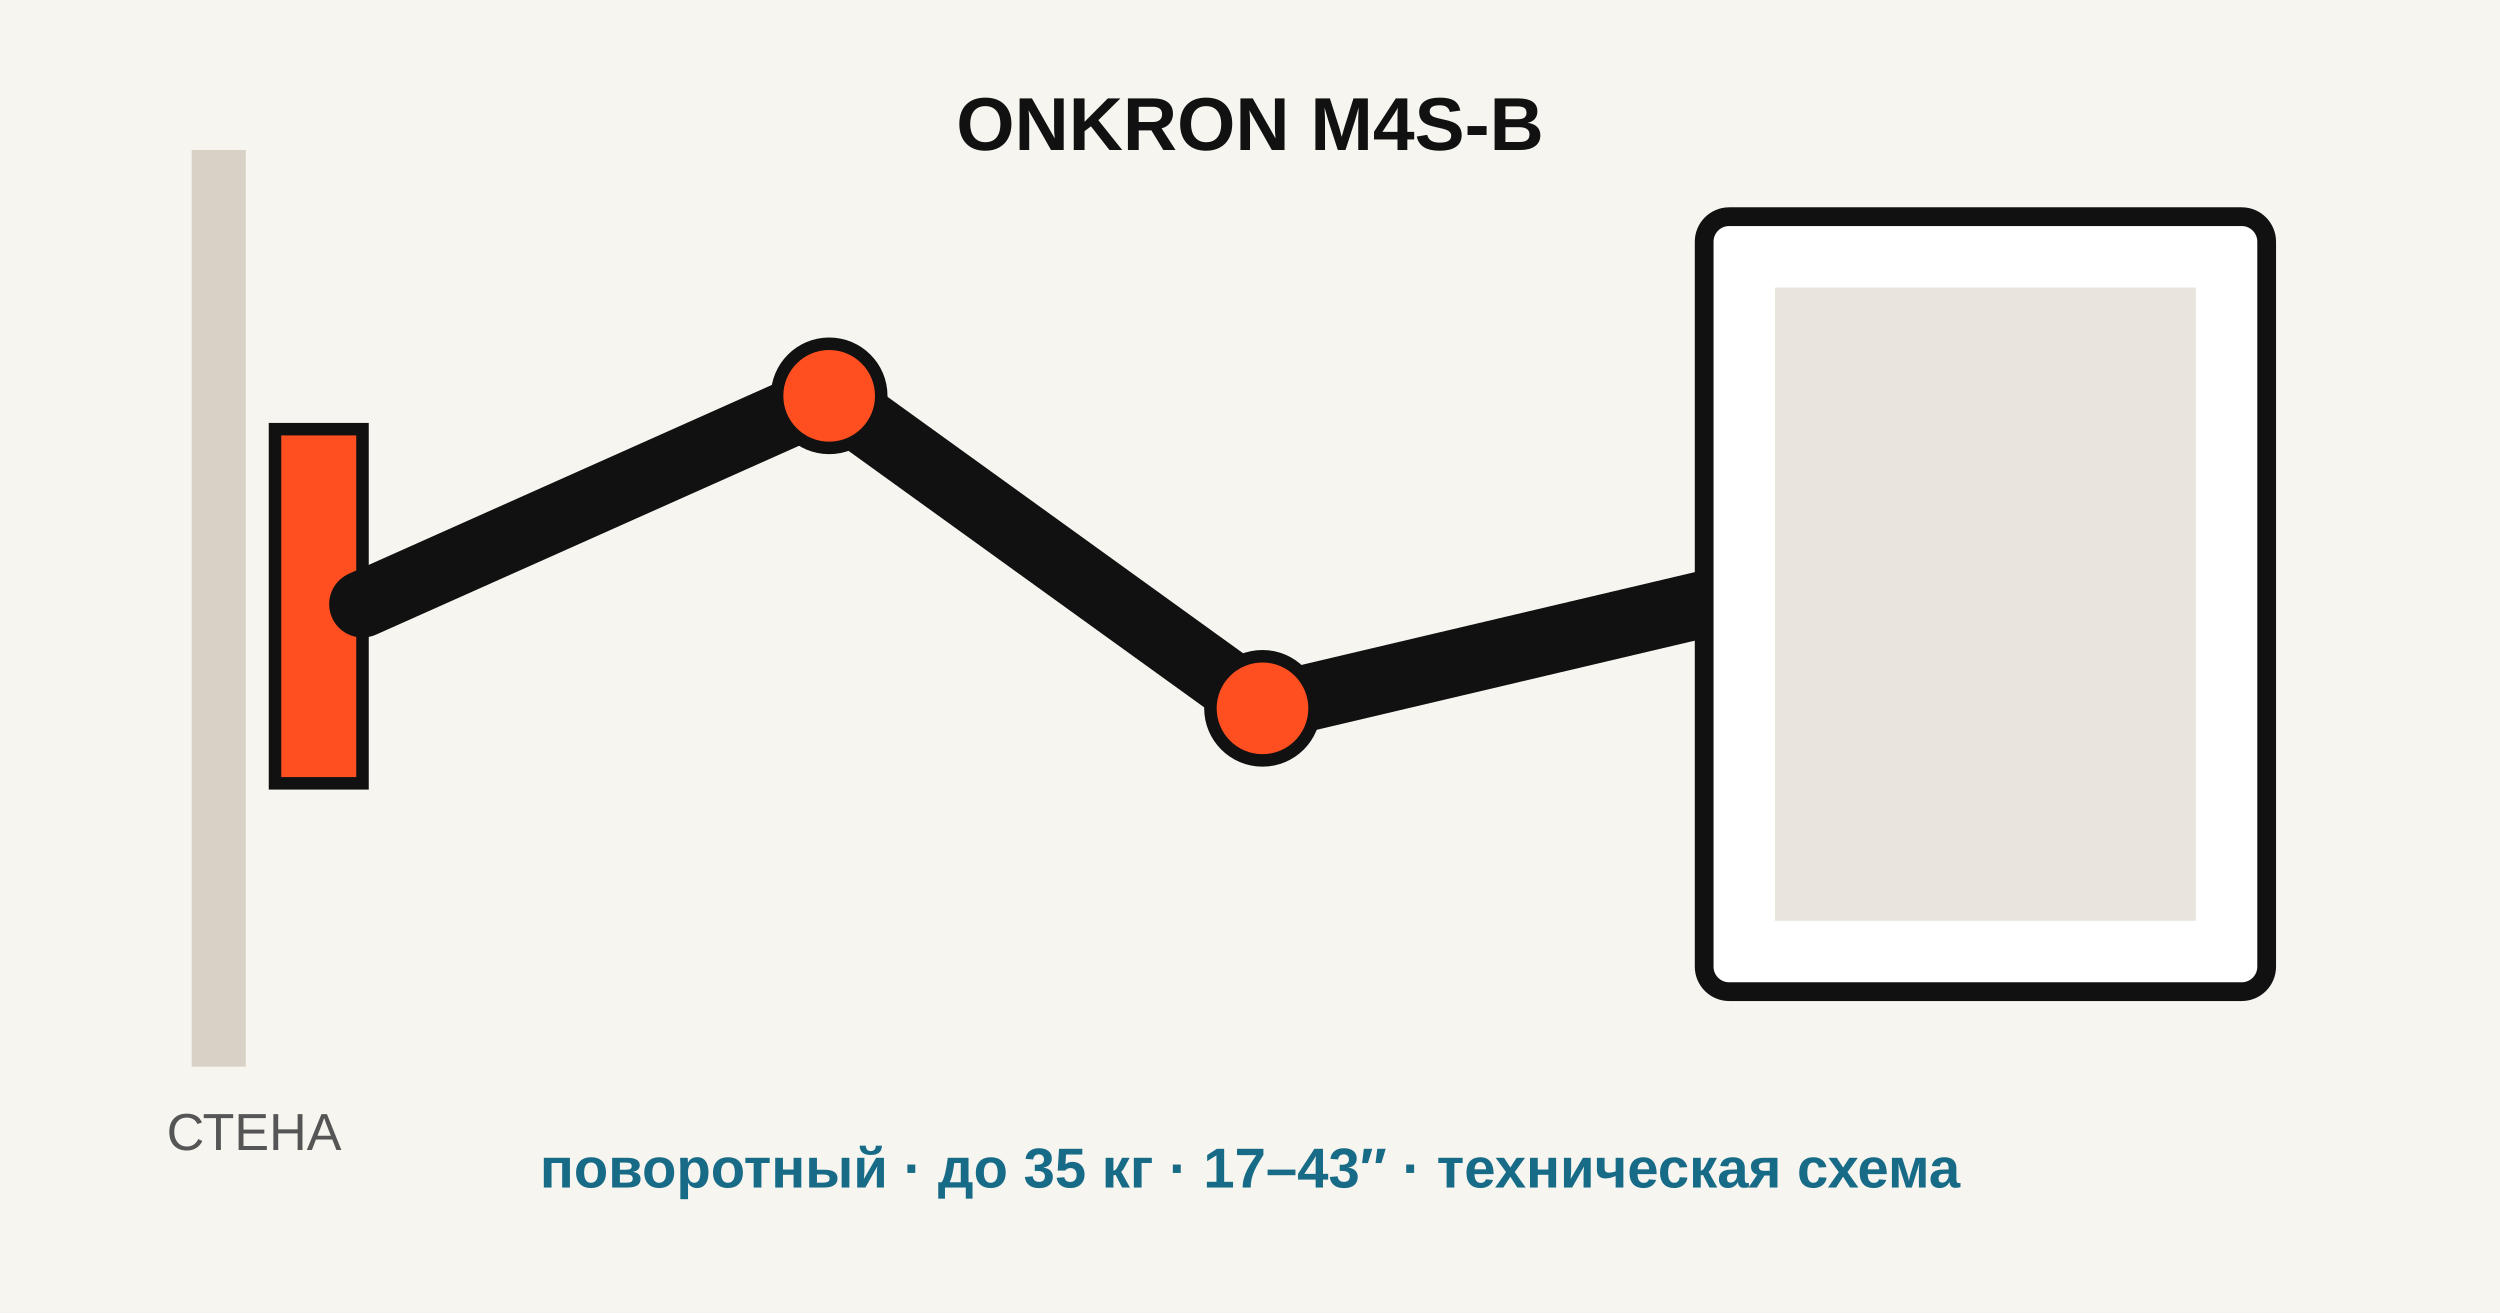
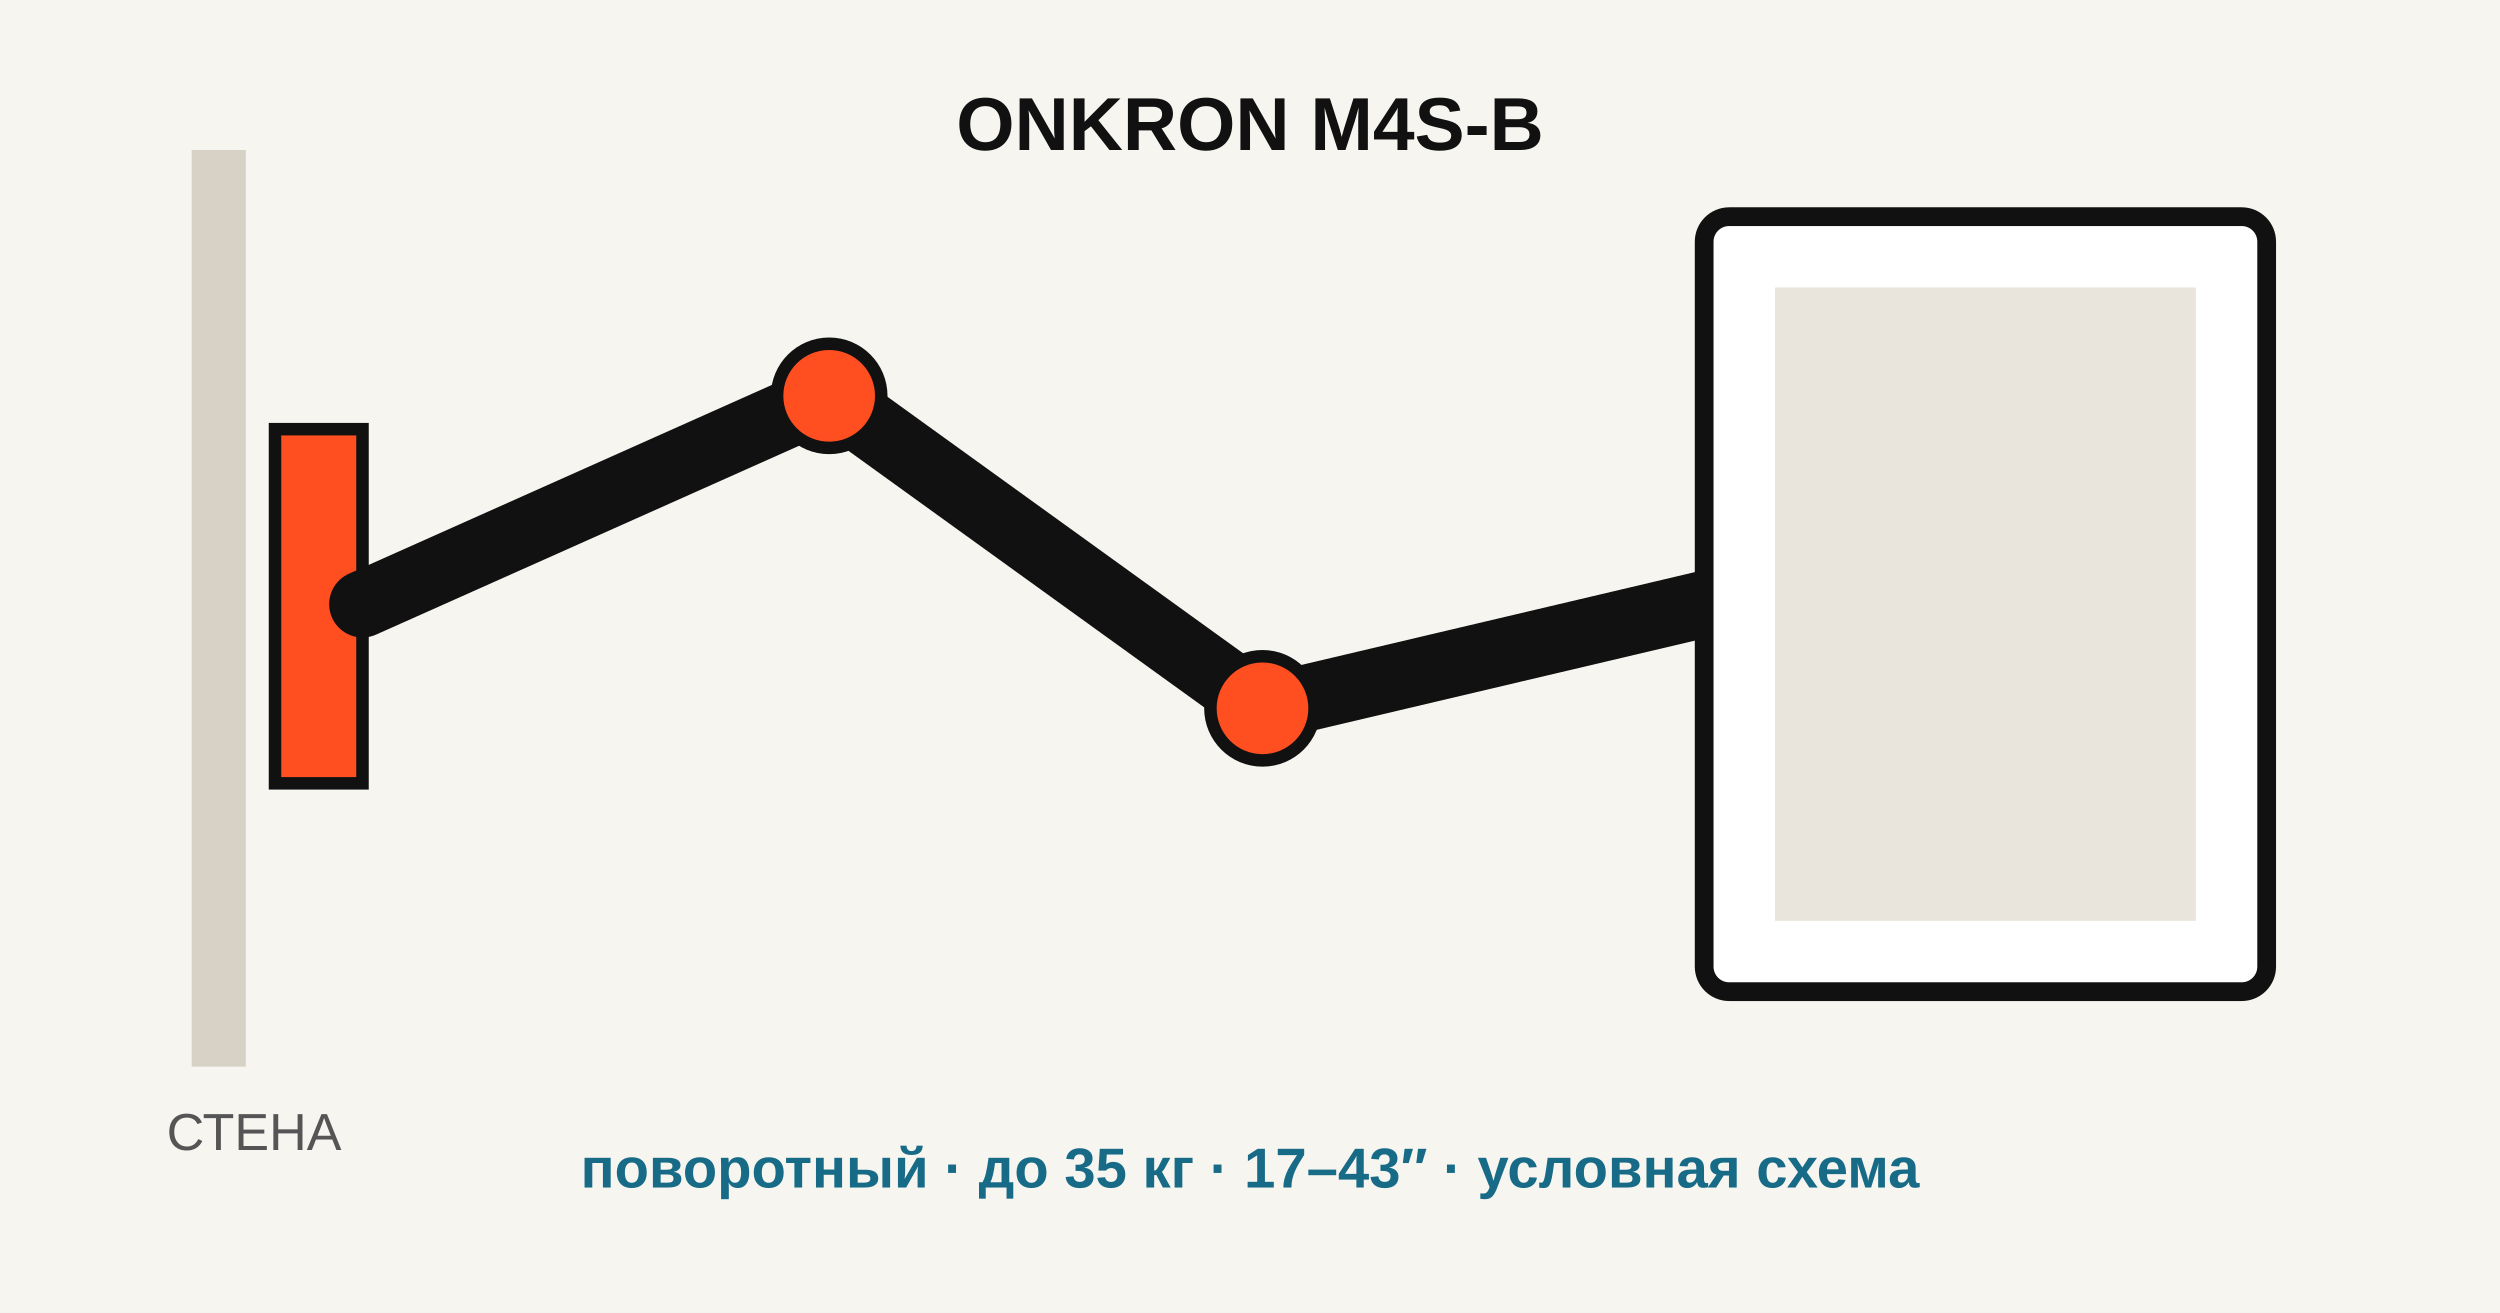
<svg xmlns="http://www.w3.org/2000/svg" width="1200" height="630" viewBox="0 0 1200 630" role="img" aria-labelledby="title desc">
  <rect width="1200" height="630" fill="#F7F5F0" />
  <rect x="92" y="72" width="26" height="440" fill="#D8D2C6" />
  <text x="80" y="552" font-family="Arial,sans-serif" font-size="25" fill="#555">СТЕНА</text>
  <rect x="132" y="206" width="42" height="170" fill="#FF4F21" stroke="#111" stroke-width="6" />
  <path d="M174 290 L398 190 L606 340 L818 290" fill="none" stroke="#111" stroke-width="32" stroke-linecap="round" stroke-linejoin="round" />
  <g fill="#FF4F21" stroke="#111" stroke-width="6">
    <circle cx="398" cy="190" r="25" />
    <circle cx="606" cy="340" r="25" />
  </g>
  <rect x="818" y="104" width="270" height="372" rx="12" fill="#fff" stroke="#111" stroke-width="9" />
  <rect x="852" y="138" width="202" height="304" fill="#E9E5DC" />
  <text x="600" y="72" text-anchor="middle" font-family="Arial,sans-serif" font-size="36" font-weight="700" fill="#111">ONKRON M4S-B</text>
-   <text x="600" y="570" text-anchor="middle" font-family="Arial,sans-serif" font-size="27" font-weight="700" fill="#176B87">поворотный · до 35 кг · 17–43″ · техническая схема</text>
+   <text x="600" y="570" text-anchor="middle" font-family="Arial,sans-serif" font-size="27" font-weight="700" fill="#176B87">поворотный · до 35 кг · 17–43″ · условная схема</text>
</svg>
